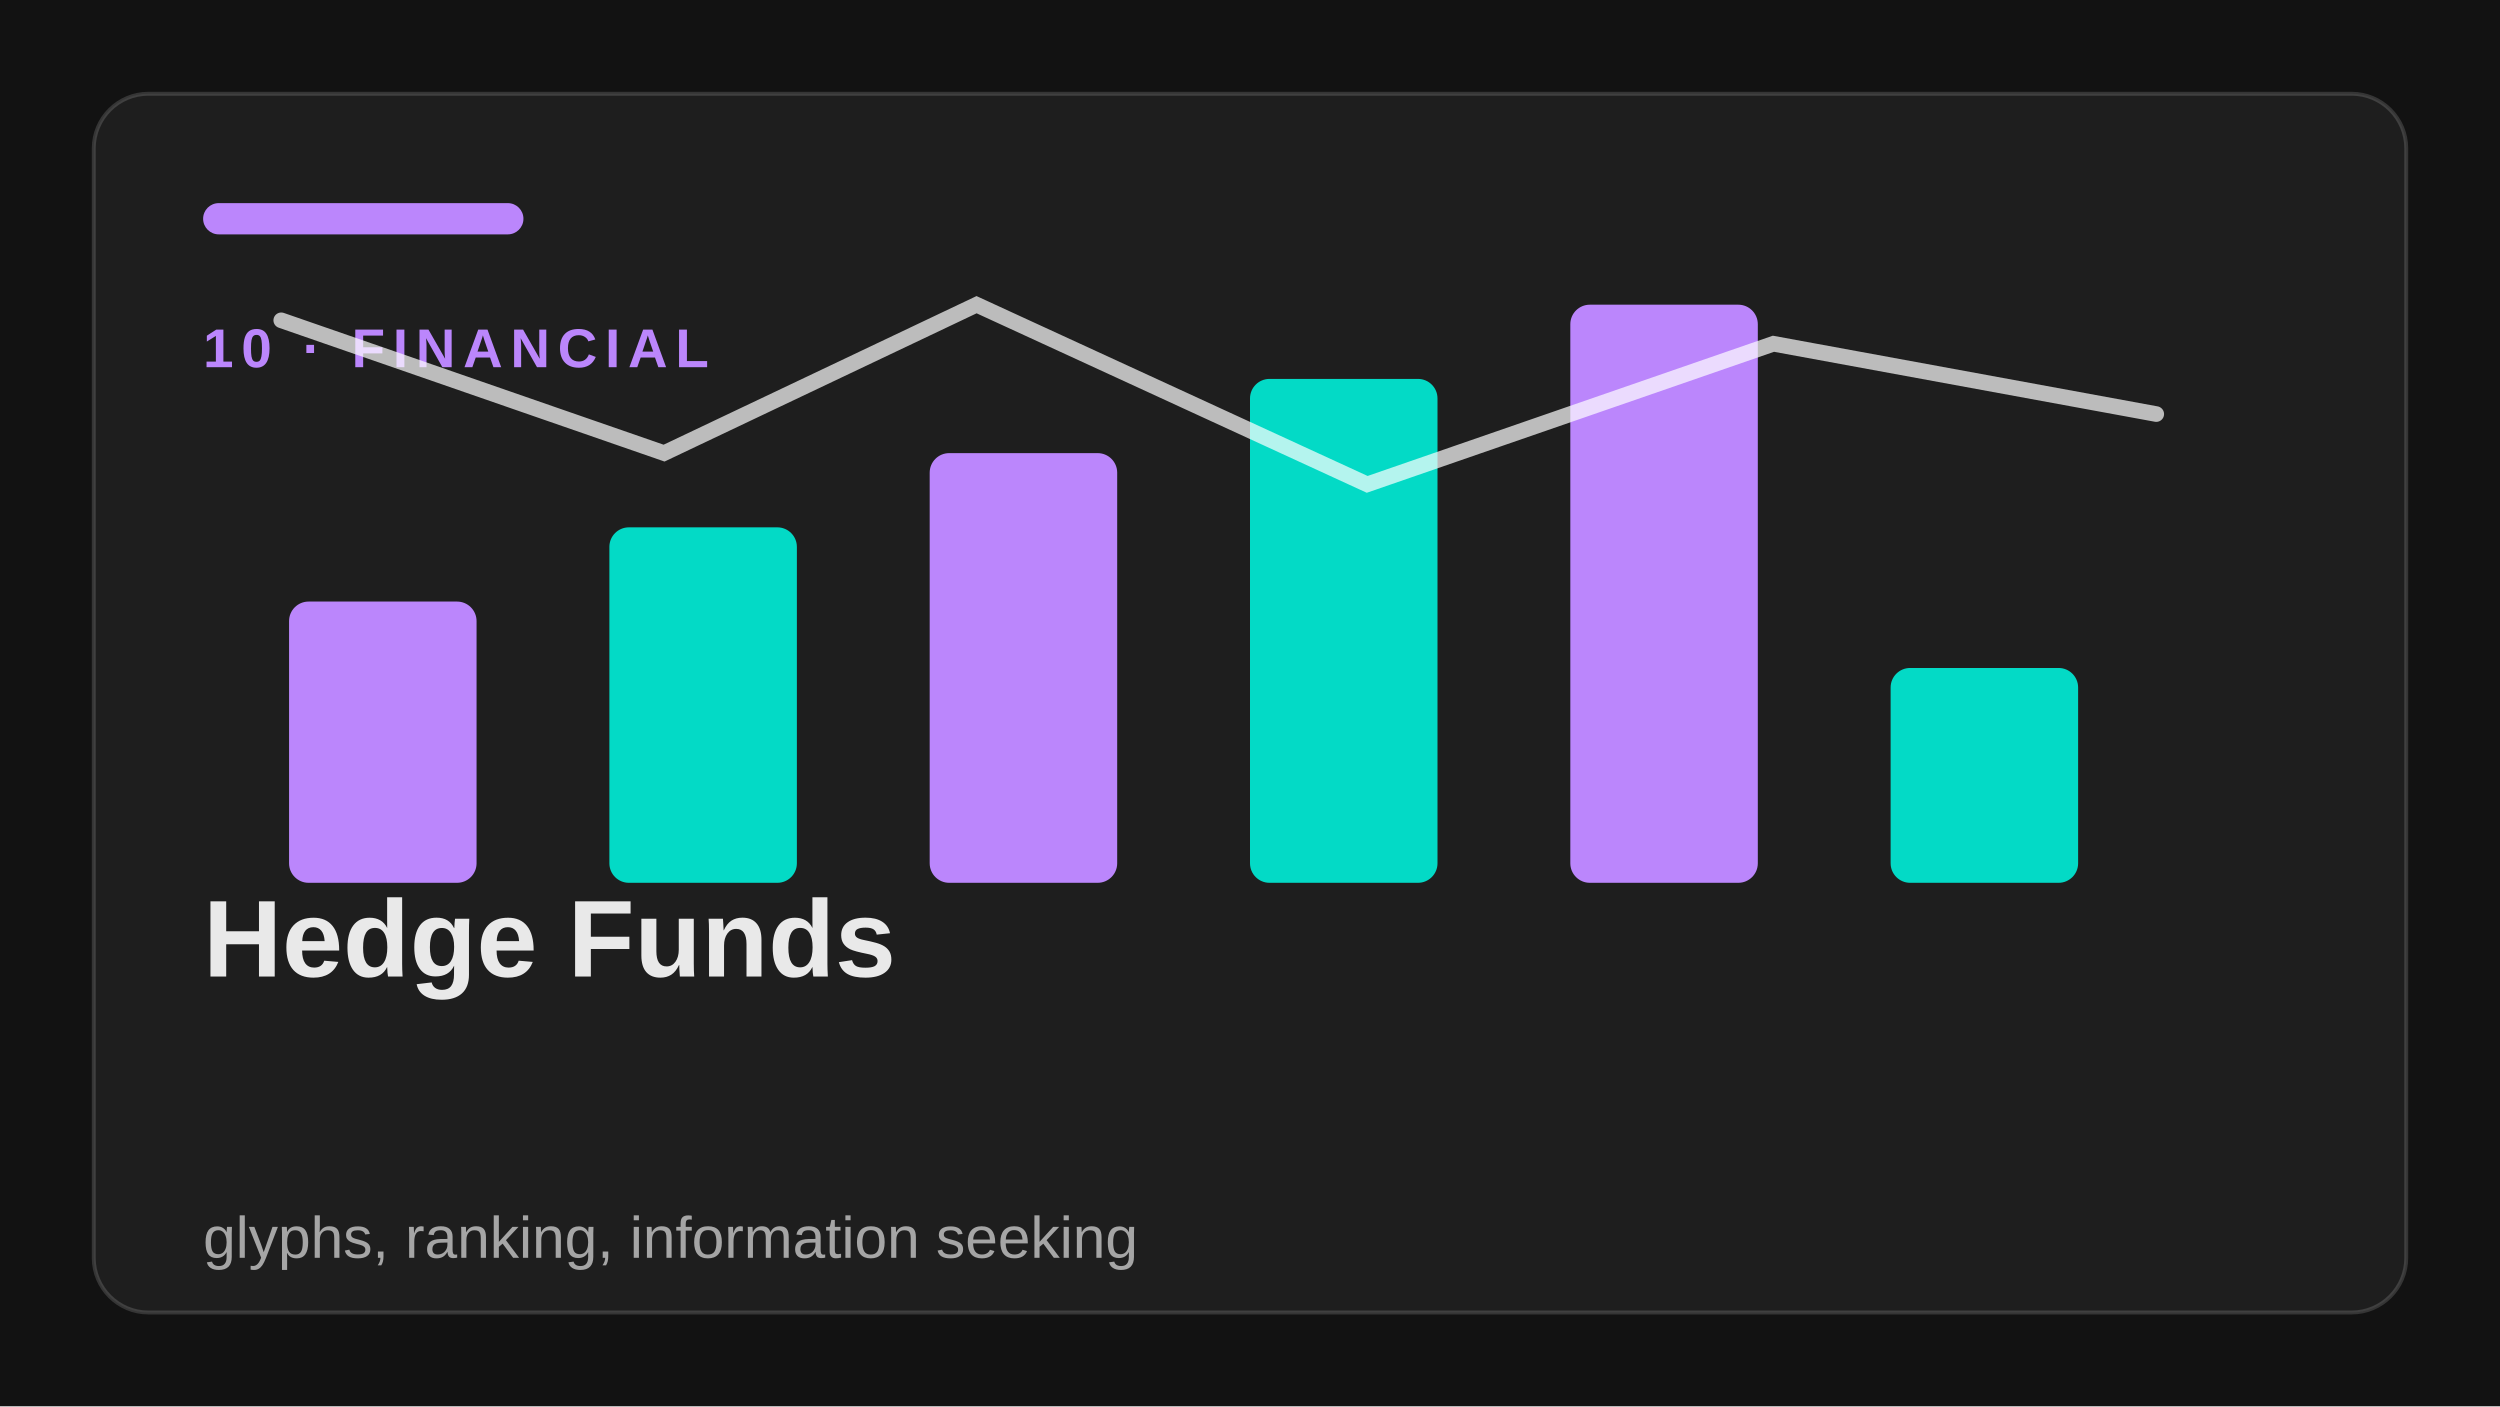
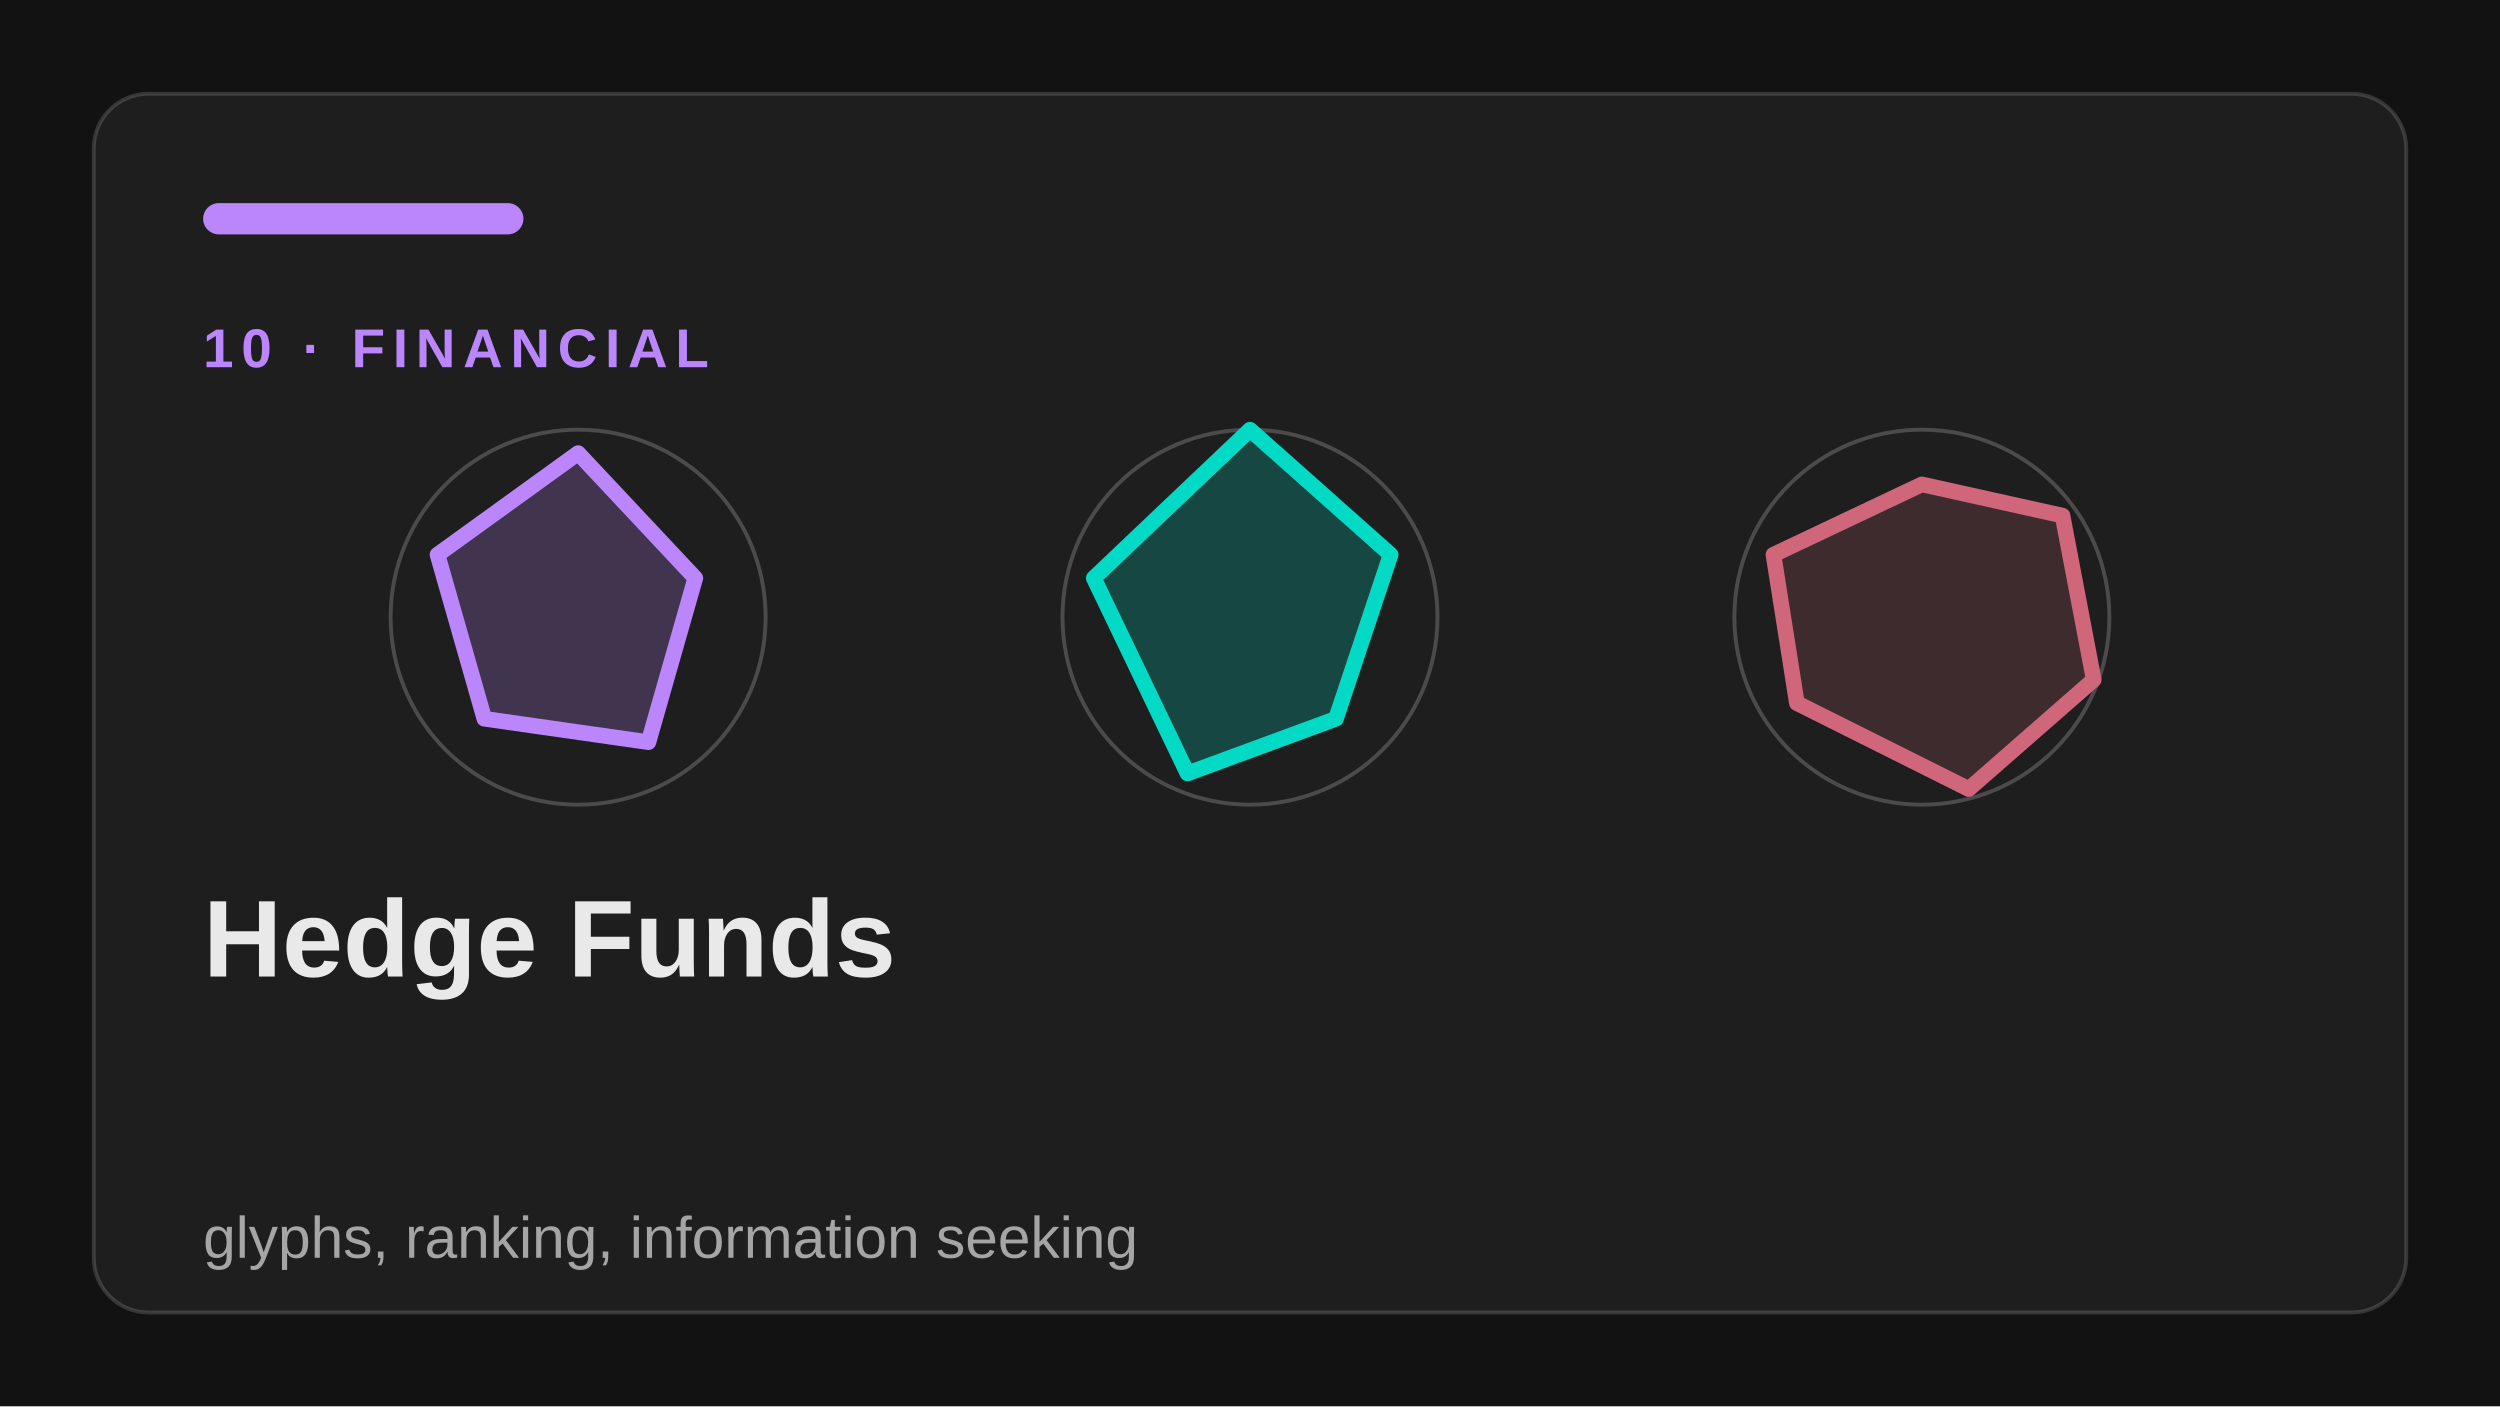
<svg xmlns="http://www.w3.org/2000/svg" width="640" height="360" viewBox="0 0 640 360" role="img" aria-labelledby="title desc">
  <rect width="640" height="360" fill="#121212" />
  <rect x="24" y="24" width="592" height="312" rx="14" fill="#1E1E1E" stroke="#FFFFFF" stroke-opacity=".15" />
  <rect x="52" y="52" width="82" height="8" rx="4" fill="#BB86FC" />
  <text x="52" y="94" fill="#BB86FC" font-family="Arial, Helvetica, sans-serif" font-size="14" font-weight="700" letter-spacing="2">10 · FINANCIAL</text>
-   <g transform="translate(0 0)">
-     <rect x="74" y="154" width="48" height="72" rx="5" fill="#BB86FC" />
-     <rect x="156" y="135" width="48" height="91" rx="5" fill="#03DAC6" />
-     <rect x="238" y="116" width="48" height="110" rx="5" fill="#BB86FC" />
-     <rect x="320" y="97" width="48" height="129" rx="5" fill="#03DAC6" />
-     <rect x="402" y="78" width="48" height="148" rx="5" fill="#BB86FC" />
-     <rect x="484" y="171" width="48" height="55" rx="5" fill="#03DAC6" />
-     <path d="M72 82 L170 116 L250 78 L350 124 L454 88 L552 106" fill="none" stroke="#FFFFFF" stroke-opacity=".7" stroke-width="4" stroke-linecap="round" />
+   <g>
+     <g fill="none" stroke-linejoin="round">
+       <circle cx="148" cy="158" r="48" stroke="#FFFFFF" stroke-opacity=".2" />
+       <polygon points="148,116 178,148 166,190 124,184 112,142" fill="#BB86FC" fill-opacity=".22" stroke="#BB86FC" stroke-width="4" />
+       <circle cx="320" cy="158" r="48" stroke="#FFFFFF" stroke-opacity=".2" />
+       <polygon points="320,110 356,142 342,184 304,198 280,148" fill="#03DAC6" fill-opacity=".22" stroke="#03DAC6" stroke-width="4" />
+       <circle cx="492" cy="158" r="48" stroke="#FFFFFF" stroke-opacity=".2" />
+       <polygon points="492,124 528,132 536,174 504,202 460,180 454,142" fill="#CF6679" fill-opacity=".18" stroke="#CF6679" stroke-width="4" />
+     </g>
  </g>
  <text x="52" y="250" fill="#FFFFFF" fill-opacity=".90" font-family="Arial, Helvetica, sans-serif" font-size="28" font-weight="600">Hedge Funds</text>
  <text x="52" y="322" fill="#FFFFFF" fill-opacity=".60" font-family="Arial, Helvetica, sans-serif" font-size="15">glyphs, ranking, information seeking</text>
</svg>
